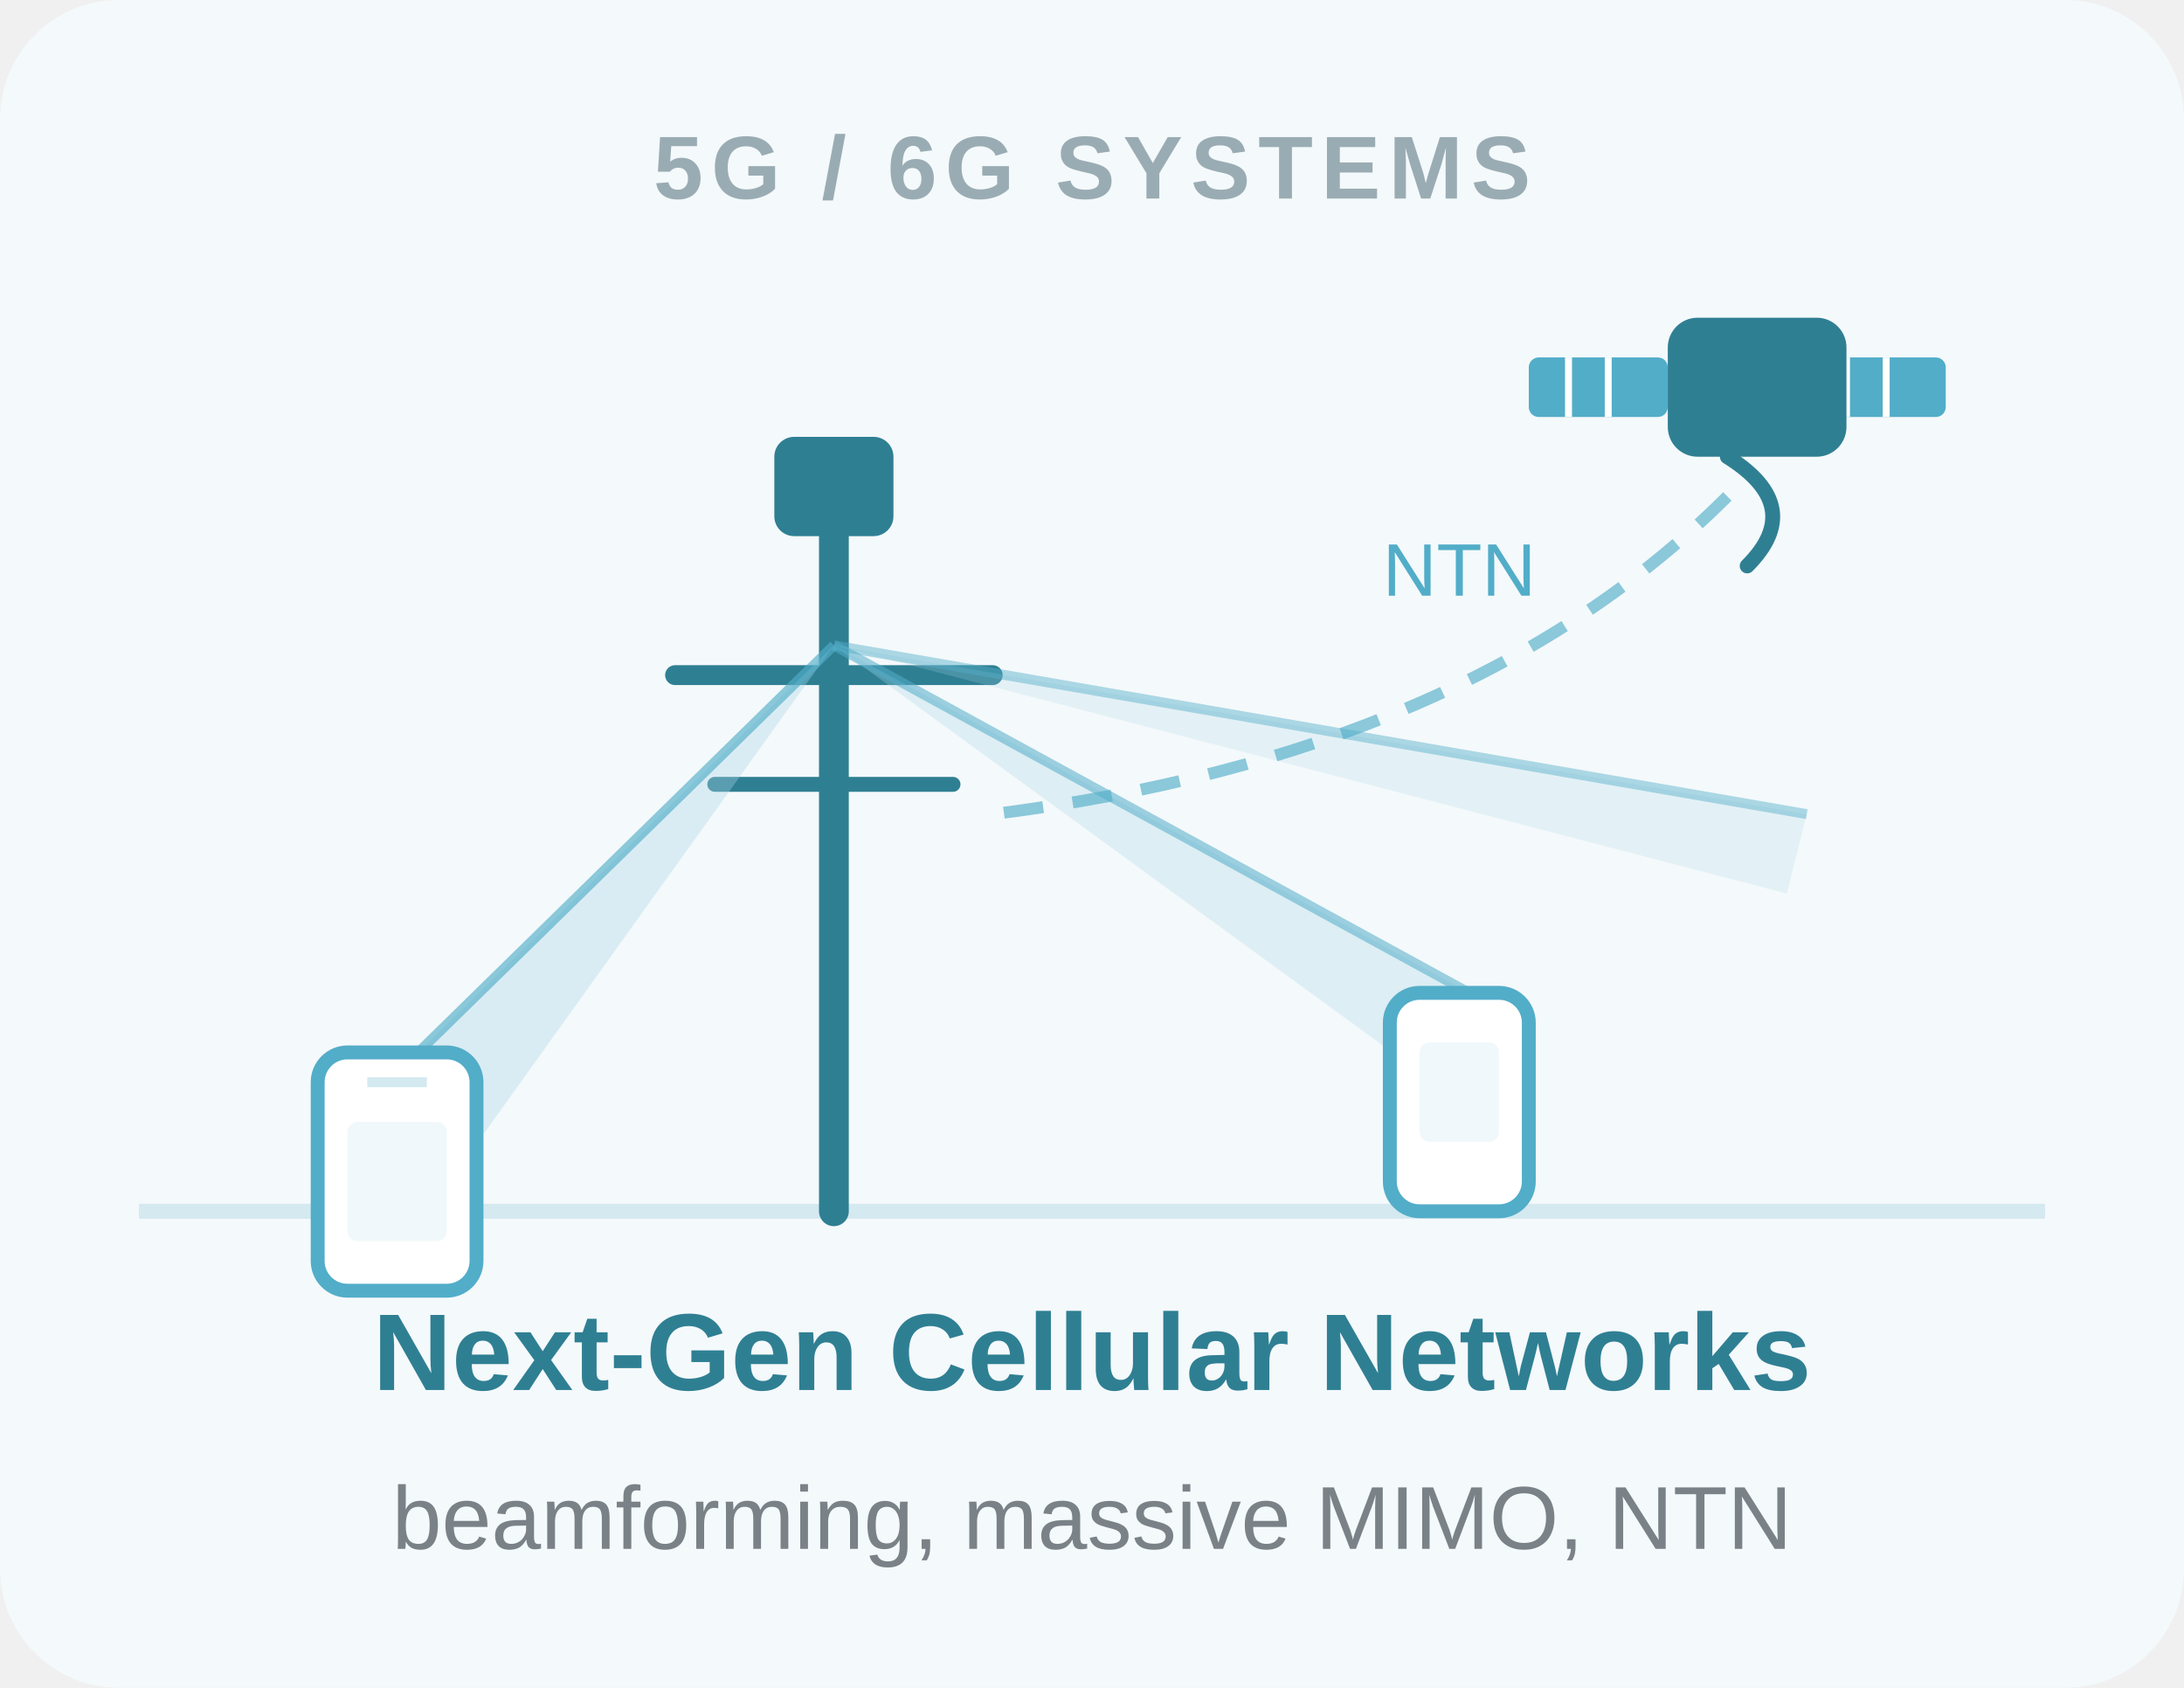
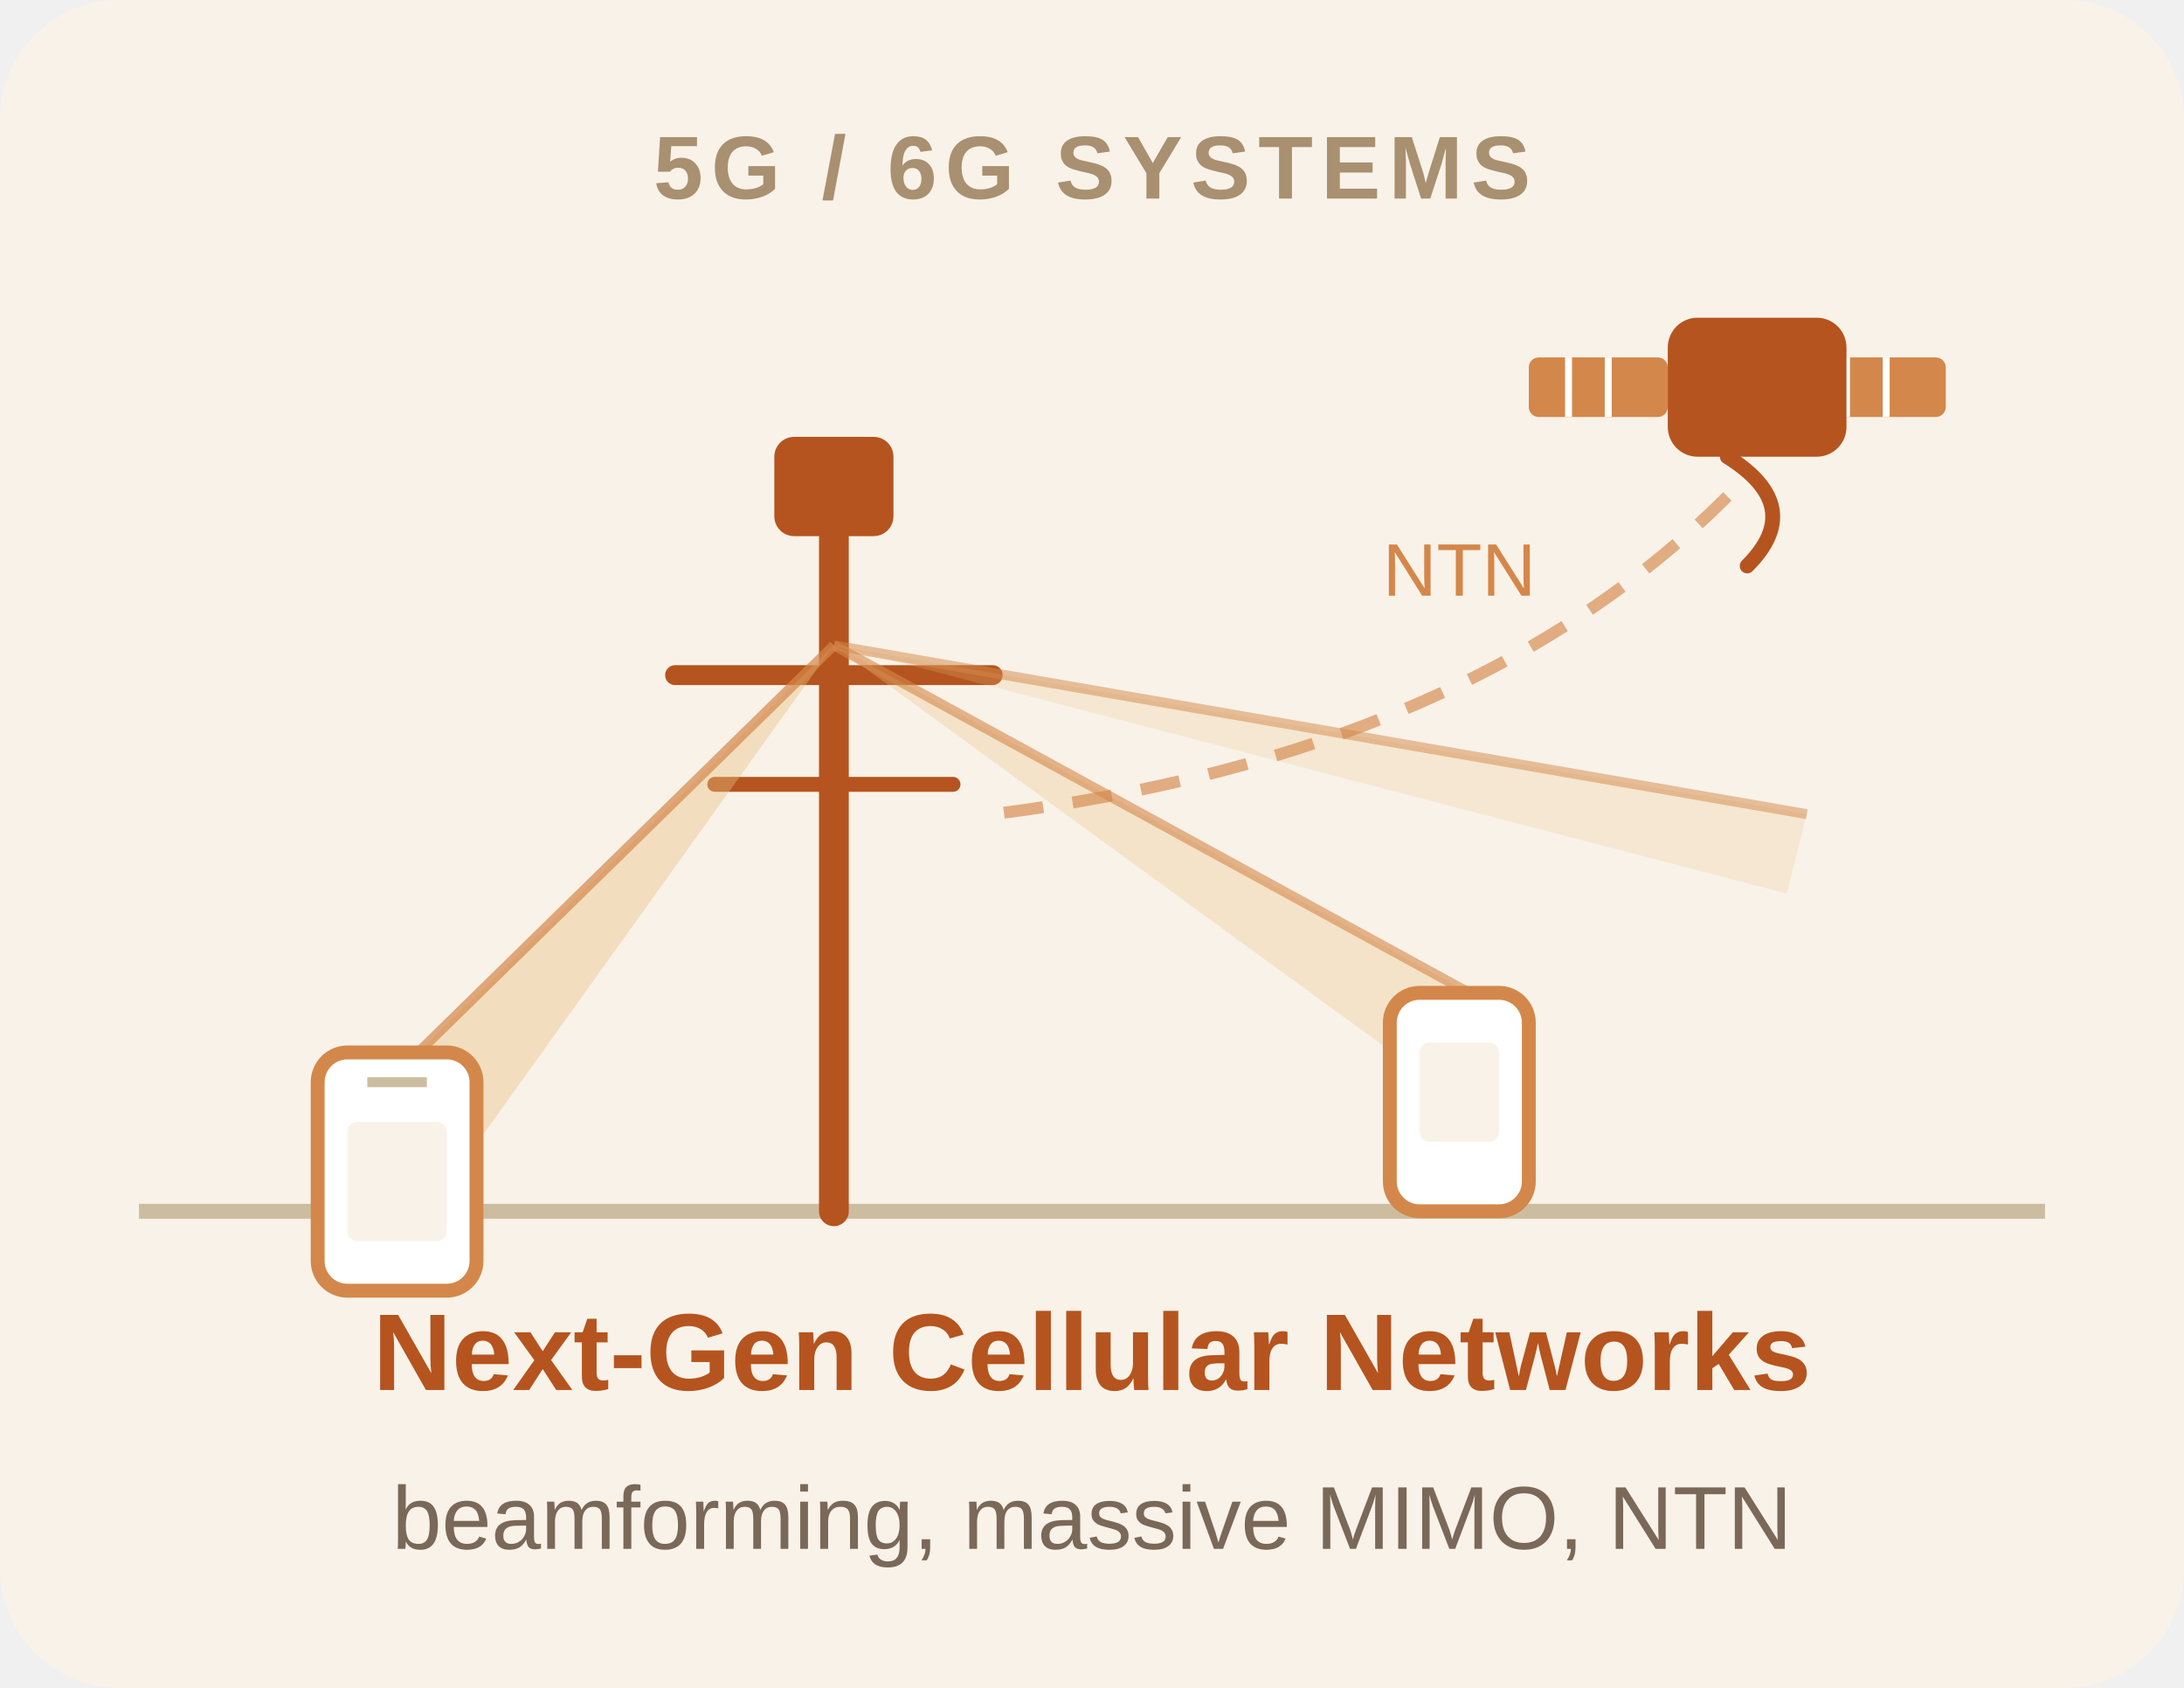
<svg xmlns="http://www.w3.org/2000/svg" viewBox="0 0 220 170">
-   <rect width="220" height="170" fill="#f4f9fb" rx="12" />
-   <text x="110" y="20" text-anchor="middle" font-family="'Segoe UI',Arial,sans-serif" font-size="9" font-weight="700" letter-spacing="0.09em" fill="#9aacb3">5G / 6G SYSTEMS</text>
-   <line x1="14" y1="122" x2="206" y2="122" stroke="#d4e9f0" stroke-width="1.5" />
-   <line x1="84" y1="122" x2="84" y2="50" stroke="#2f7f93" stroke-width="3" stroke-linecap="round" />
-   <line x1="68" y1="68" x2="100" y2="68" stroke="#2f7f93" stroke-width="2" stroke-linecap="round" />
-   <line x1="72" y1="79" x2="96" y2="79" stroke="#2f7f93" stroke-width="1.5" stroke-linecap="round" />
-   <rect x="78" y="44" width="12" height="10" rx="2" fill="#2f7f93" />
-   <path d="M 84 65 L 36 112 L 46 118 Z" fill="#a8d5e5" opacity="0.35" />
-   <line x1="84" y1="65" x2="36" y2="112" stroke="#52adc8" stroke-width="1" opacity="0.65" />
-   <path d="M 84 65 L 148 100 L 143 108 Z" fill="#a8d5e5" opacity="0.30" />
-   <line x1="84" y1="65" x2="148" y2="100" stroke="#52adc8" stroke-width="1" opacity="0.55" />
-   <path d="M 84 65 L 182 82 L 180 90 Z" fill="#a8d5e5" opacity="0.22" />
-   <line x1="84" y1="65" x2="182" y2="82" stroke="#52adc8" stroke-width="1" opacity="0.45" />
-   <rect x="32" y="106" width="16" height="24" rx="3" fill="white" stroke="#52adc8" stroke-width="1.4" />
-   <line x1="37" y1="109" x2="43" y2="109" stroke="#d4e9f0" stroke-width="1" />
-   <rect x="35" y="113" width="10" height="12" rx="1" fill="#f0f8fb" />
-   <rect x="140" y="100" width="14" height="22" rx="3" fill="white" stroke="#52adc8" stroke-width="1.4" />
-   <rect x="143" y="105" width="8" height="10" rx="1" fill="#f0f8fb" />
-   <rect x="154" y="36" width="14" height="6" rx="1" fill="#52adc8" />
-   <rect x="182" y="36" width="14" height="6" rx="1" fill="#52adc8" />
+   <rect width="220" height="170" fill="#F9F2E8" rx="12" />
+   <text x="110" y="20" text-anchor="middle" font-family="'-apple-system','Segoe UI',Arial,sans-serif" font-size="9" font-weight="700" letter-spacing="0.09em" fill="#A89070">5G / 6G SYSTEMS</text>
+   <line x1="14" y1="122" x2="206" y2="122" stroke="#CDBDA0" stroke-width="1.5" />
+   <line x1="84" y1="122" x2="84" y2="50" stroke="#B5541F" stroke-width="3" stroke-linecap="round" />
+   <line x1="68" y1="68" x2="100" y2="68" stroke="#B5541F" stroke-width="2" stroke-linecap="round" />
+   <line x1="72" y1="79" x2="96" y2="79" stroke="#B5541F" stroke-width="1.5" stroke-linecap="round" />
+   <rect x="78" y="44" width="12" height="10" rx="2" fill="#B5541F" />
+   <path d="M 84 65 L 36 112 L 46 118 Z" fill="#E8C080" opacity="0.4" />
+   <line x1="84" y1="65" x2="36" y2="112" stroke="#D4874A" stroke-width="1" opacity="0.7" />
+   <path d="M 84 65 L 148 100 L 143 108 Z" fill="#E8C080" opacity="0.3" />
+   <line x1="84" y1="65" x2="148" y2="100" stroke="#D4874A" stroke-width="1" opacity="0.6" />
+   <path d="M 84 65 L 182 82 L 180 90 Z" fill="#E8C080" opacity="0.22" />
+   <line x1="84" y1="65" x2="182" y2="82" stroke="#D4874A" stroke-width="1" opacity="0.5" />
+   <rect x="32" y="106" width="16" height="24" rx="3" fill="white" stroke="#D4874A" stroke-width="1.4" />
+   <line x1="37" y1="109" x2="43" y2="109" stroke="#CDBDA0" stroke-width="1" />
+   <rect x="35" y="113" width="10" height="12" rx="1" fill="#F9F2E8" />
+   <rect x="140" y="100" width="14" height="22" rx="3" fill="white" stroke="#D4874A" stroke-width="1.4" />
+   <rect x="143" y="105" width="8" height="10" rx="1" fill="#F9F2E8" />
+   <rect x="154" y="36" width="14" height="6" rx="1" fill="#D4874A" />
+   <rect x="182" y="36" width="14" height="6" rx="1" fill="#D4874A" />
  <line x1="158" y1="36" x2="158" y2="42" stroke="white" stroke-width="0.7" />
  <line x1="162" y1="36" x2="162" y2="42" stroke="white" stroke-width="0.7" />
  <line x1="186" y1="36" x2="186" y2="42" stroke="white" stroke-width="0.7" />
  <line x1="190" y1="36" x2="190" y2="42" stroke="white" stroke-width="0.7" />
-   <rect x="168" y="32" width="18" height="14" rx="3" fill="#2f7f93" />
-   <path d="M 174 46 Q 182 51 176 57" fill="none" stroke="#2f7f93" stroke-width="1.5" stroke-linecap="round" />
-   <path d="M 174 50 Q 148 76 100 82" fill="none" stroke="#52adc8" stroke-width="1.2" stroke-dasharray="4,3" opacity="0.65" />
-   <text x="147" y="60" font-family="'Segoe UI',Arial,sans-serif" font-size="7.5" fill="#52adc8" text-anchor="middle">NTN</text>
-   <text x="110" y="140" text-anchor="middle" font-family="'Segoe UI',Arial,sans-serif" font-size="11" font-weight="600" fill="#2f7f93">Next-Gen Cellular Networks</text>
-   <text x="110" y="156" text-anchor="middle" font-family="'Segoe UI',Arial,sans-serif" font-size="9" fill="#7a8288">beamforming, massive MIMO, NTN</text>
+   <rect x="168" y="32" width="18" height="14" rx="3" fill="#B5541F" />
+   <path d="M 174 46 Q 182 51 176 57" fill="none" stroke="#B5541F" stroke-width="1.5" stroke-linecap="round" />
+   <path d="M 174 50 Q 148 76 100 82" fill="none" stroke="#D4874A" stroke-width="1.2" stroke-dasharray="4,3" opacity="0.65" />
+   <text x="147" y="60" font-family="'-apple-system','Segoe UI',Arial,sans-serif" font-size="7.5" fill="#D4874A" text-anchor="middle">NTN</text>
+   <text x="110" y="140" text-anchor="middle" font-family="'-apple-system','Segoe UI',Arial,sans-serif" font-size="11" font-weight="600" fill="#B5541F">Next-Gen Cellular Networks</text>
+   <text x="110" y="156" text-anchor="middle" font-family="'-apple-system','Segoe UI',Arial,sans-serif" font-size="9" fill="#7A6858">beamforming, massive MIMO, NTN</text>
</svg>
